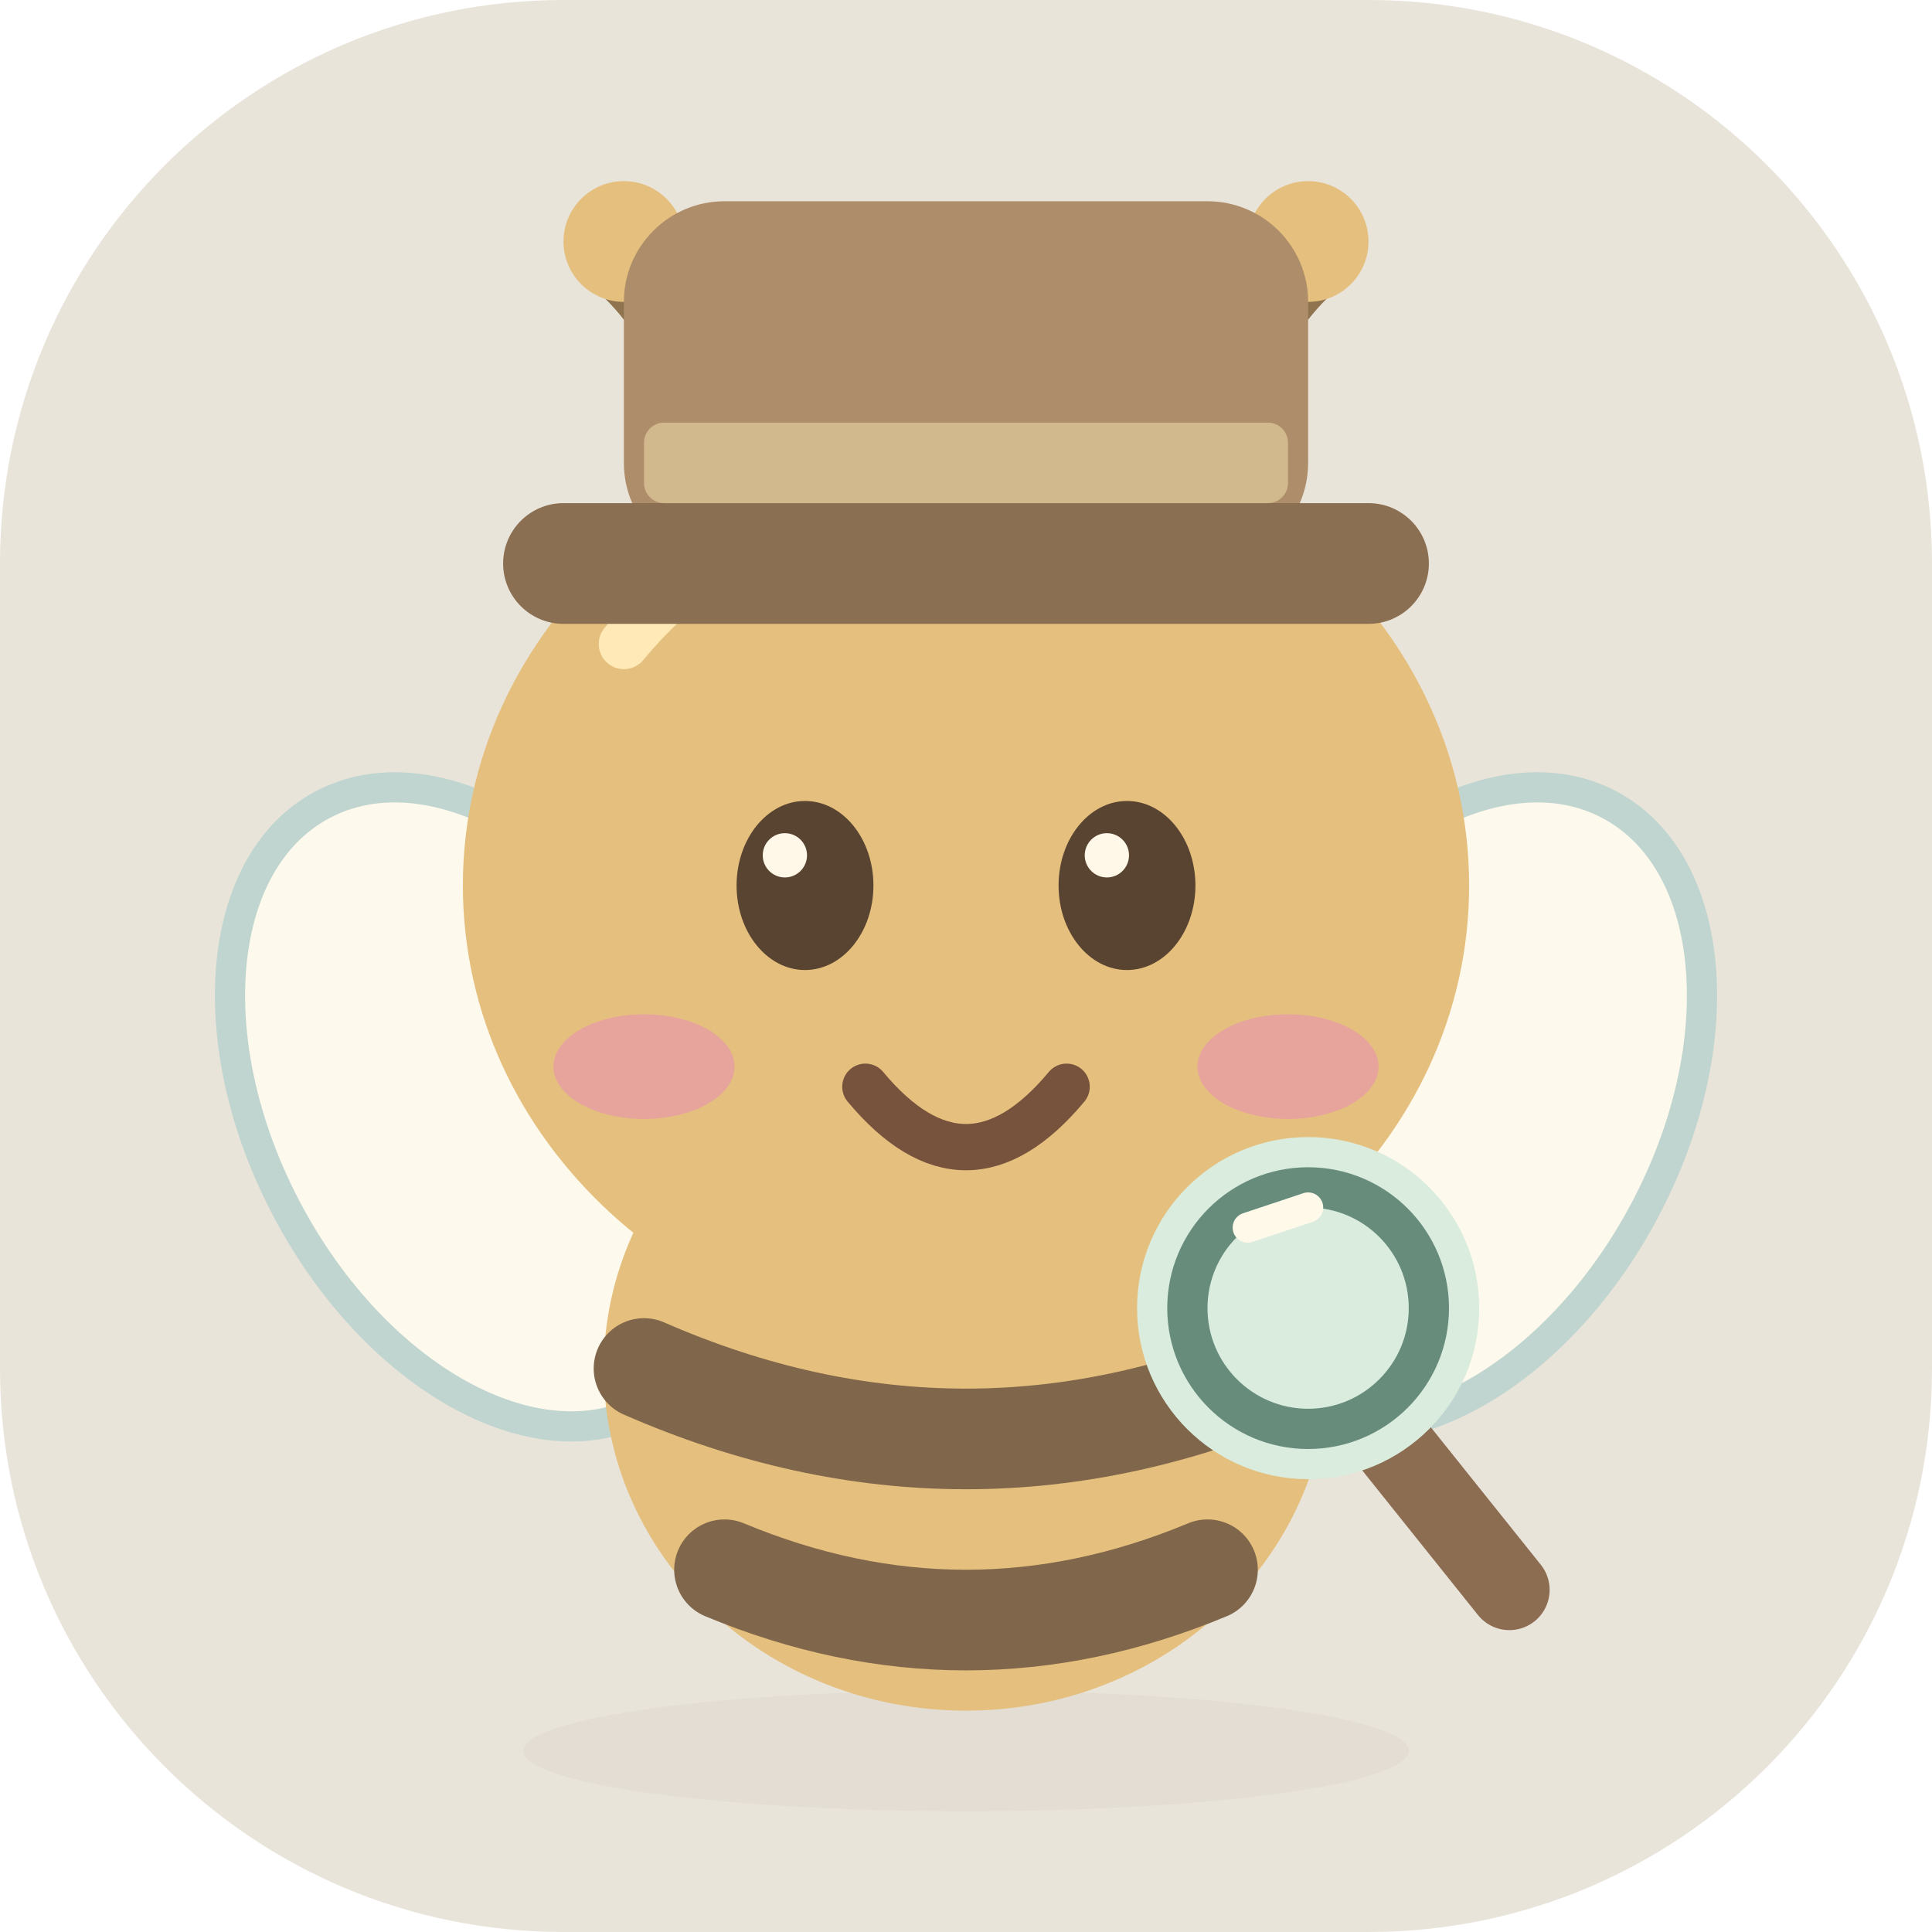
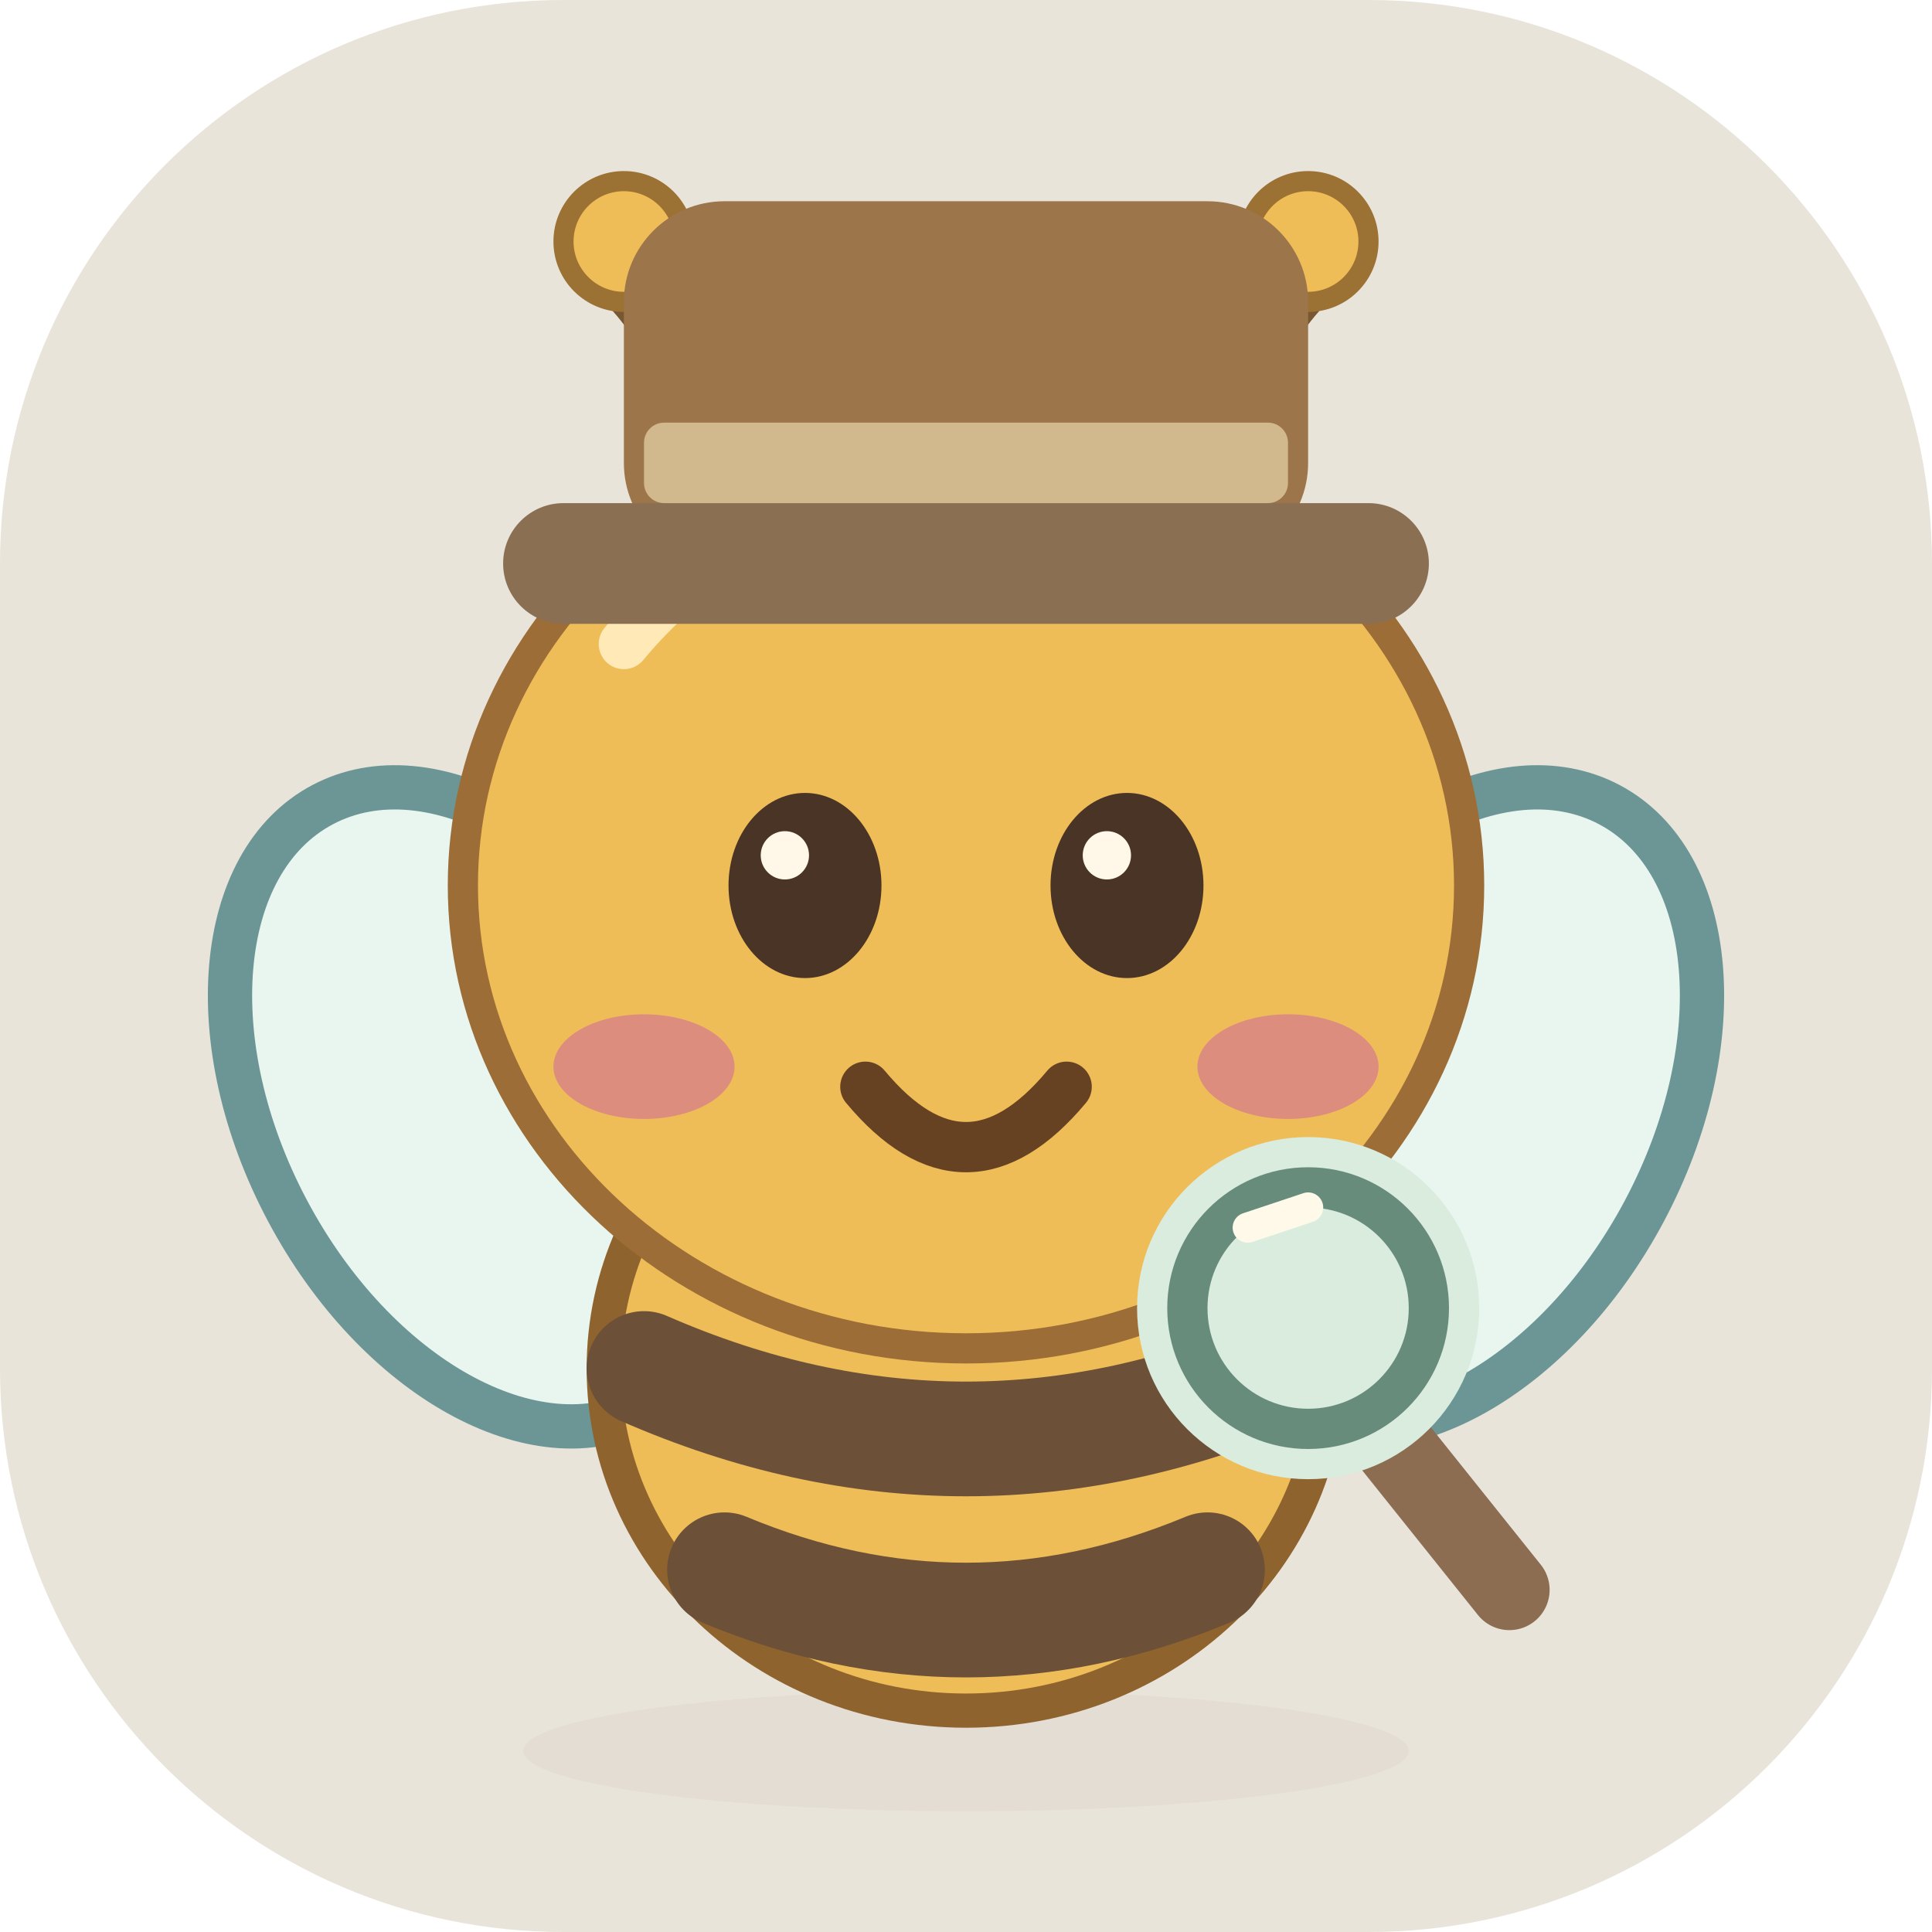
<svg xmlns="http://www.w3.org/2000/svg" viewBox="0 0 96 96">
  <rect x="0" y="0" width="96" height="96" rx="28" fill="#e9e4da" />
-   <ellipse cx="48" cy="87" rx="22" ry="3" fill="#6b58420c" />
-   <ellipse cx="24" cy="55" rx="11" ry="17" transform="rotate(-28 24 55)" fill="#fdf9ed" stroke="#c0d5cf" stroke-width="1.5" />
-   <ellipse cx="72" cy="55" rx="11" ry="17" transform="rotate(28 72 55)" fill="#fdf9ed" stroke="#c0d5cf" stroke-width="1.5" />
-   <ellipse cx="48" cy="68" rx="18" ry="17" fill="#e5bf7d" />
-   <path d="M32 68q16 7 32 0m-28 10q12 5 24 0" fill="none" stroke="#80664a" stroke-width="5" stroke-linecap="round" stroke-linejoin="round" />
-   <path d="M37 28q-2-10-6-14m28 14q2-10 6-14" fill="none" stroke="#8f744f" stroke-width="2.5" stroke-linecap="round" stroke-linejoin="round" />
-   <ellipse cx="31" cy="12" rx="3" ry="3" fill="#e5bf7d" />
-   <ellipse cx="65" cy="12" rx="3" ry="3" fill="#e5bf7d" />
-   <ellipse cx="48" cy="44" rx="25" ry="23" fill="#e5bf7d" />
+   <ellipse cx="48" cy="87" rx="22" ry="3" fill="#6b58420c" stroke="none" stroke-width="1.7" />
+   <ellipse cx="24" cy="55" rx="11" ry="17" transform="rotate(-28 24 55)" fill="#e9f5ef" stroke="#6b9695" stroke-width="2.2" />
+   <ellipse cx="72" cy="55" rx="11" ry="17" transform="rotate(28 72 55)" fill="#e9f5ef" stroke="#6b9695" stroke-width="2.2" />
+   <ellipse cx="48" cy="68" rx="18" ry="17" fill="#efbd58" stroke="#8e632e" stroke-width="1.7" />
+   <path d="M32 68q16 7 32 0m-28 10q12 5 24 0" fill="none" stroke="#6c5138" stroke-width="5.7" stroke-linecap="round" stroke-linejoin="round" />
+   <path d="M37 28q-2-10-6-14m28 14q2-10 6-14" fill="none" stroke="#795732" stroke-width="2.8" stroke-linecap="round" stroke-linejoin="round" />
+   <ellipse cx="31" cy="12" rx="3" ry="3" fill="#efbd58" stroke="#9c7134" stroke-width="1" />
+   <ellipse cx="65" cy="12" rx="3" ry="3" fill="#efbd58" stroke="#9c7134" stroke-width="1" />
+   <ellipse cx="48" cy="44" rx="25" ry="23" fill="#efbd58" stroke="#9c6d36" stroke-width="1.5" />
  <path d="M31 32q5-6 11-6" fill="none" stroke="#ffe9b7" stroke-width="2.5" stroke-linecap="round" stroke-linejoin="round" />
-   <ellipse cx="40" cy="44" rx="3.4" ry="4.2" fill="#594331" />
-   <ellipse cx="39" cy="42.5" rx="1.1" ry="1.1" fill="#fff8e8" />
-   <ellipse cx="56" cy="44" rx="3.4" ry="4.2" fill="#594331" />
-   <ellipse cx="55" cy="42.5" rx="1.1" ry="1.1" fill="#fff8e8" />
-   <ellipse cx="32" cy="53" rx="4.5" ry="2.6" fill="#e7a49c" />
-   <ellipse cx="64" cy="53" rx="4.5" ry="2.6" fill="#e7a49c" />
-   <path d="M43 54q5 6 10 0" fill="none" stroke="#77523c" stroke-width="2.3" stroke-linecap="round" stroke-linejoin="round" />
-   <rect x="31" y="10" width="34" height="18" rx="5" fill="#ae8e6a" />
+   <ellipse cx="40" cy="44" rx="3.8" ry="4.6" fill="#493426" stroke="none" stroke-width="1.7" />
+   <ellipse cx="39" cy="42.5" rx="1.2" ry="1.2" fill="#fff8e8" stroke="none" stroke-width="1.7" />
+   <ellipse cx="56" cy="44" rx="3.8" ry="4.6" fill="#493426" stroke="none" stroke-width="1.7" />
+   <ellipse cx="55" cy="42.5" rx="1.2" ry="1.2" fill="#fff8e8" stroke="none" stroke-width="1.7" />
+   <ellipse cx="32" cy="53" rx="4.5" ry="2.6" fill="#dc8d7e" stroke="none" stroke-width="1.7" />
+   <ellipse cx="64" cy="53" rx="4.5" ry="2.6" fill="#dc8d7e" stroke="none" stroke-width="1.7" />
+   <path d="M43 54q5 6 10 0" fill="none" stroke="#674222" stroke-width="2.5" stroke-linecap="round" stroke-linejoin="round" />
+   <rect x="31" y="10" width="34" height="18" rx="5" fill="#9c754a" />
  <rect x="25" y="25" width="46" height="6" rx="3" fill="#8b6f52" />
  <rect x="32" y="21" width="32" height="4" rx="1" fill="#d2b88d" />
  <path d="m67 69 8 10" fill="none" stroke="#8c6d51" stroke-width="4" stroke-linecap="round" stroke-linejoin="round" />
-   <ellipse cx="65" cy="65" rx="8.5" ry="8.5" fill="#d9ecde" />
+   <ellipse cx="65" cy="65" rx="8.5" ry="8.5" fill="#d9ecde" stroke="none" stroke-width="1.7" />
  <path d="M59 65a6 6 0 1 0 12 0 6 6 0 1 0-12 0" fill="none" stroke="#688c7c" stroke-width="2" stroke-linecap="round" stroke-linejoin="round" />
  <path d="m62 61 3-1" fill="none" stroke="#fff9e9" stroke-width="1.5" stroke-linecap="round" stroke-linejoin="round" />
</svg>
